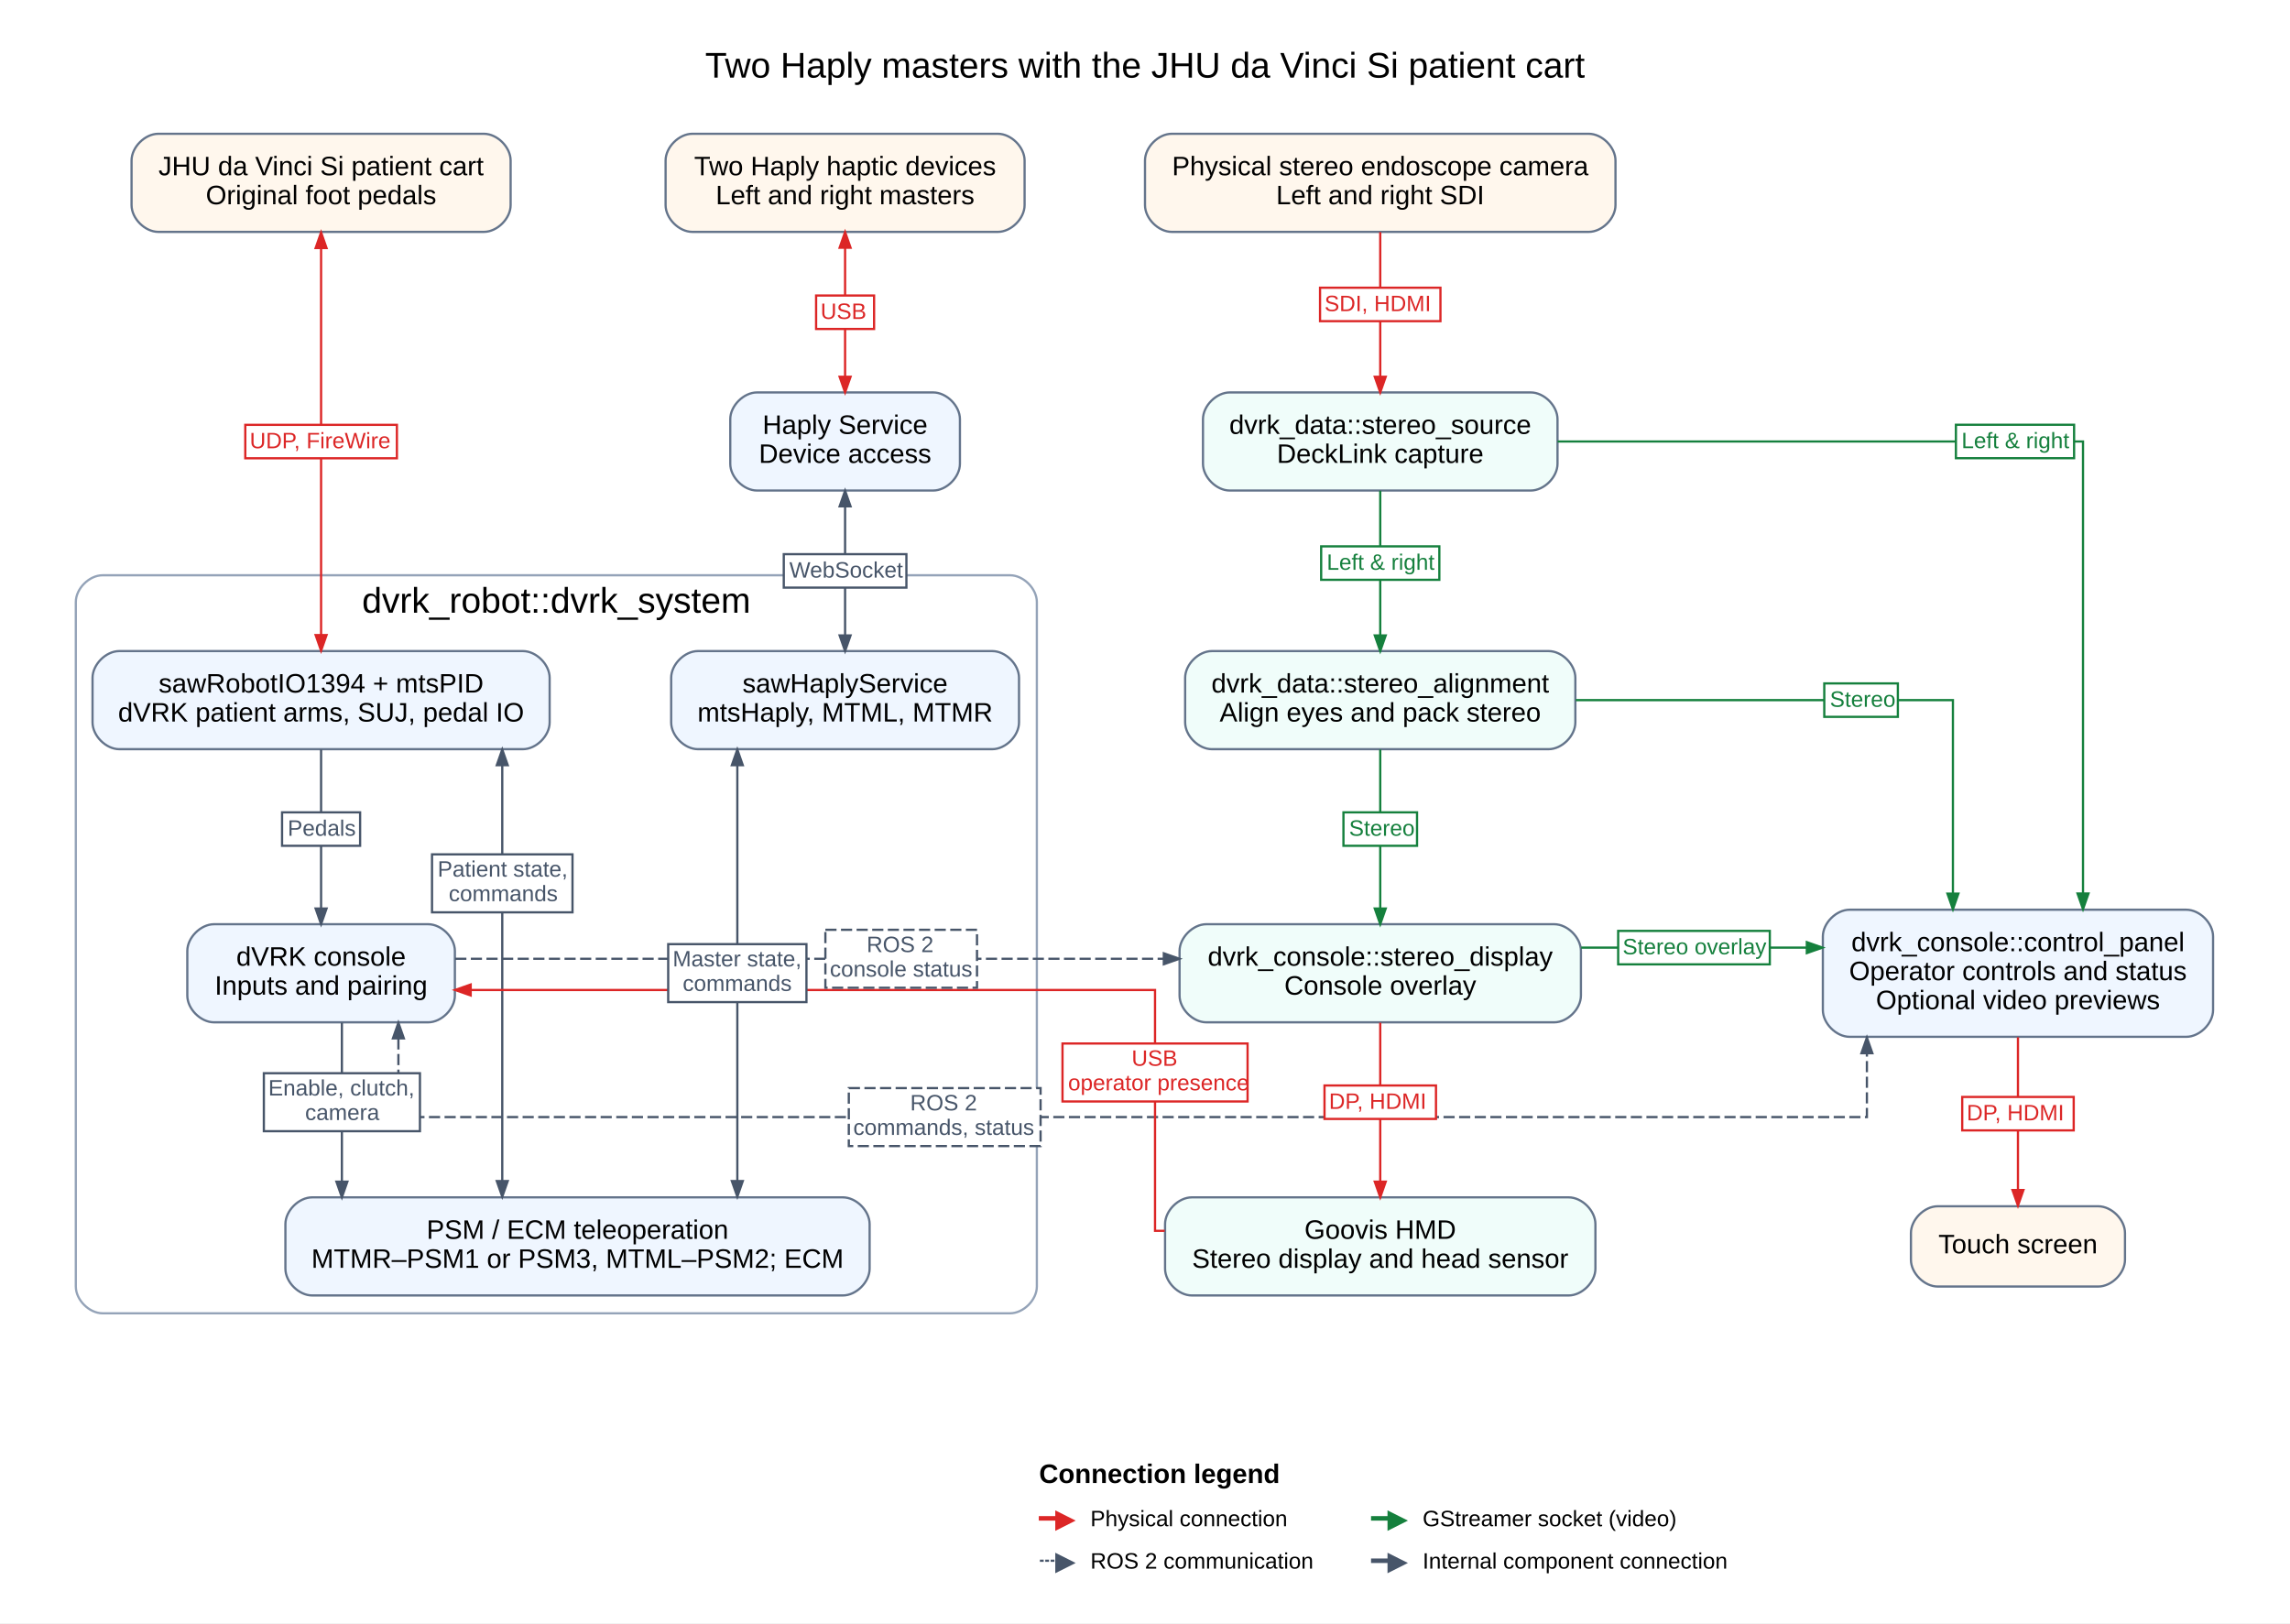
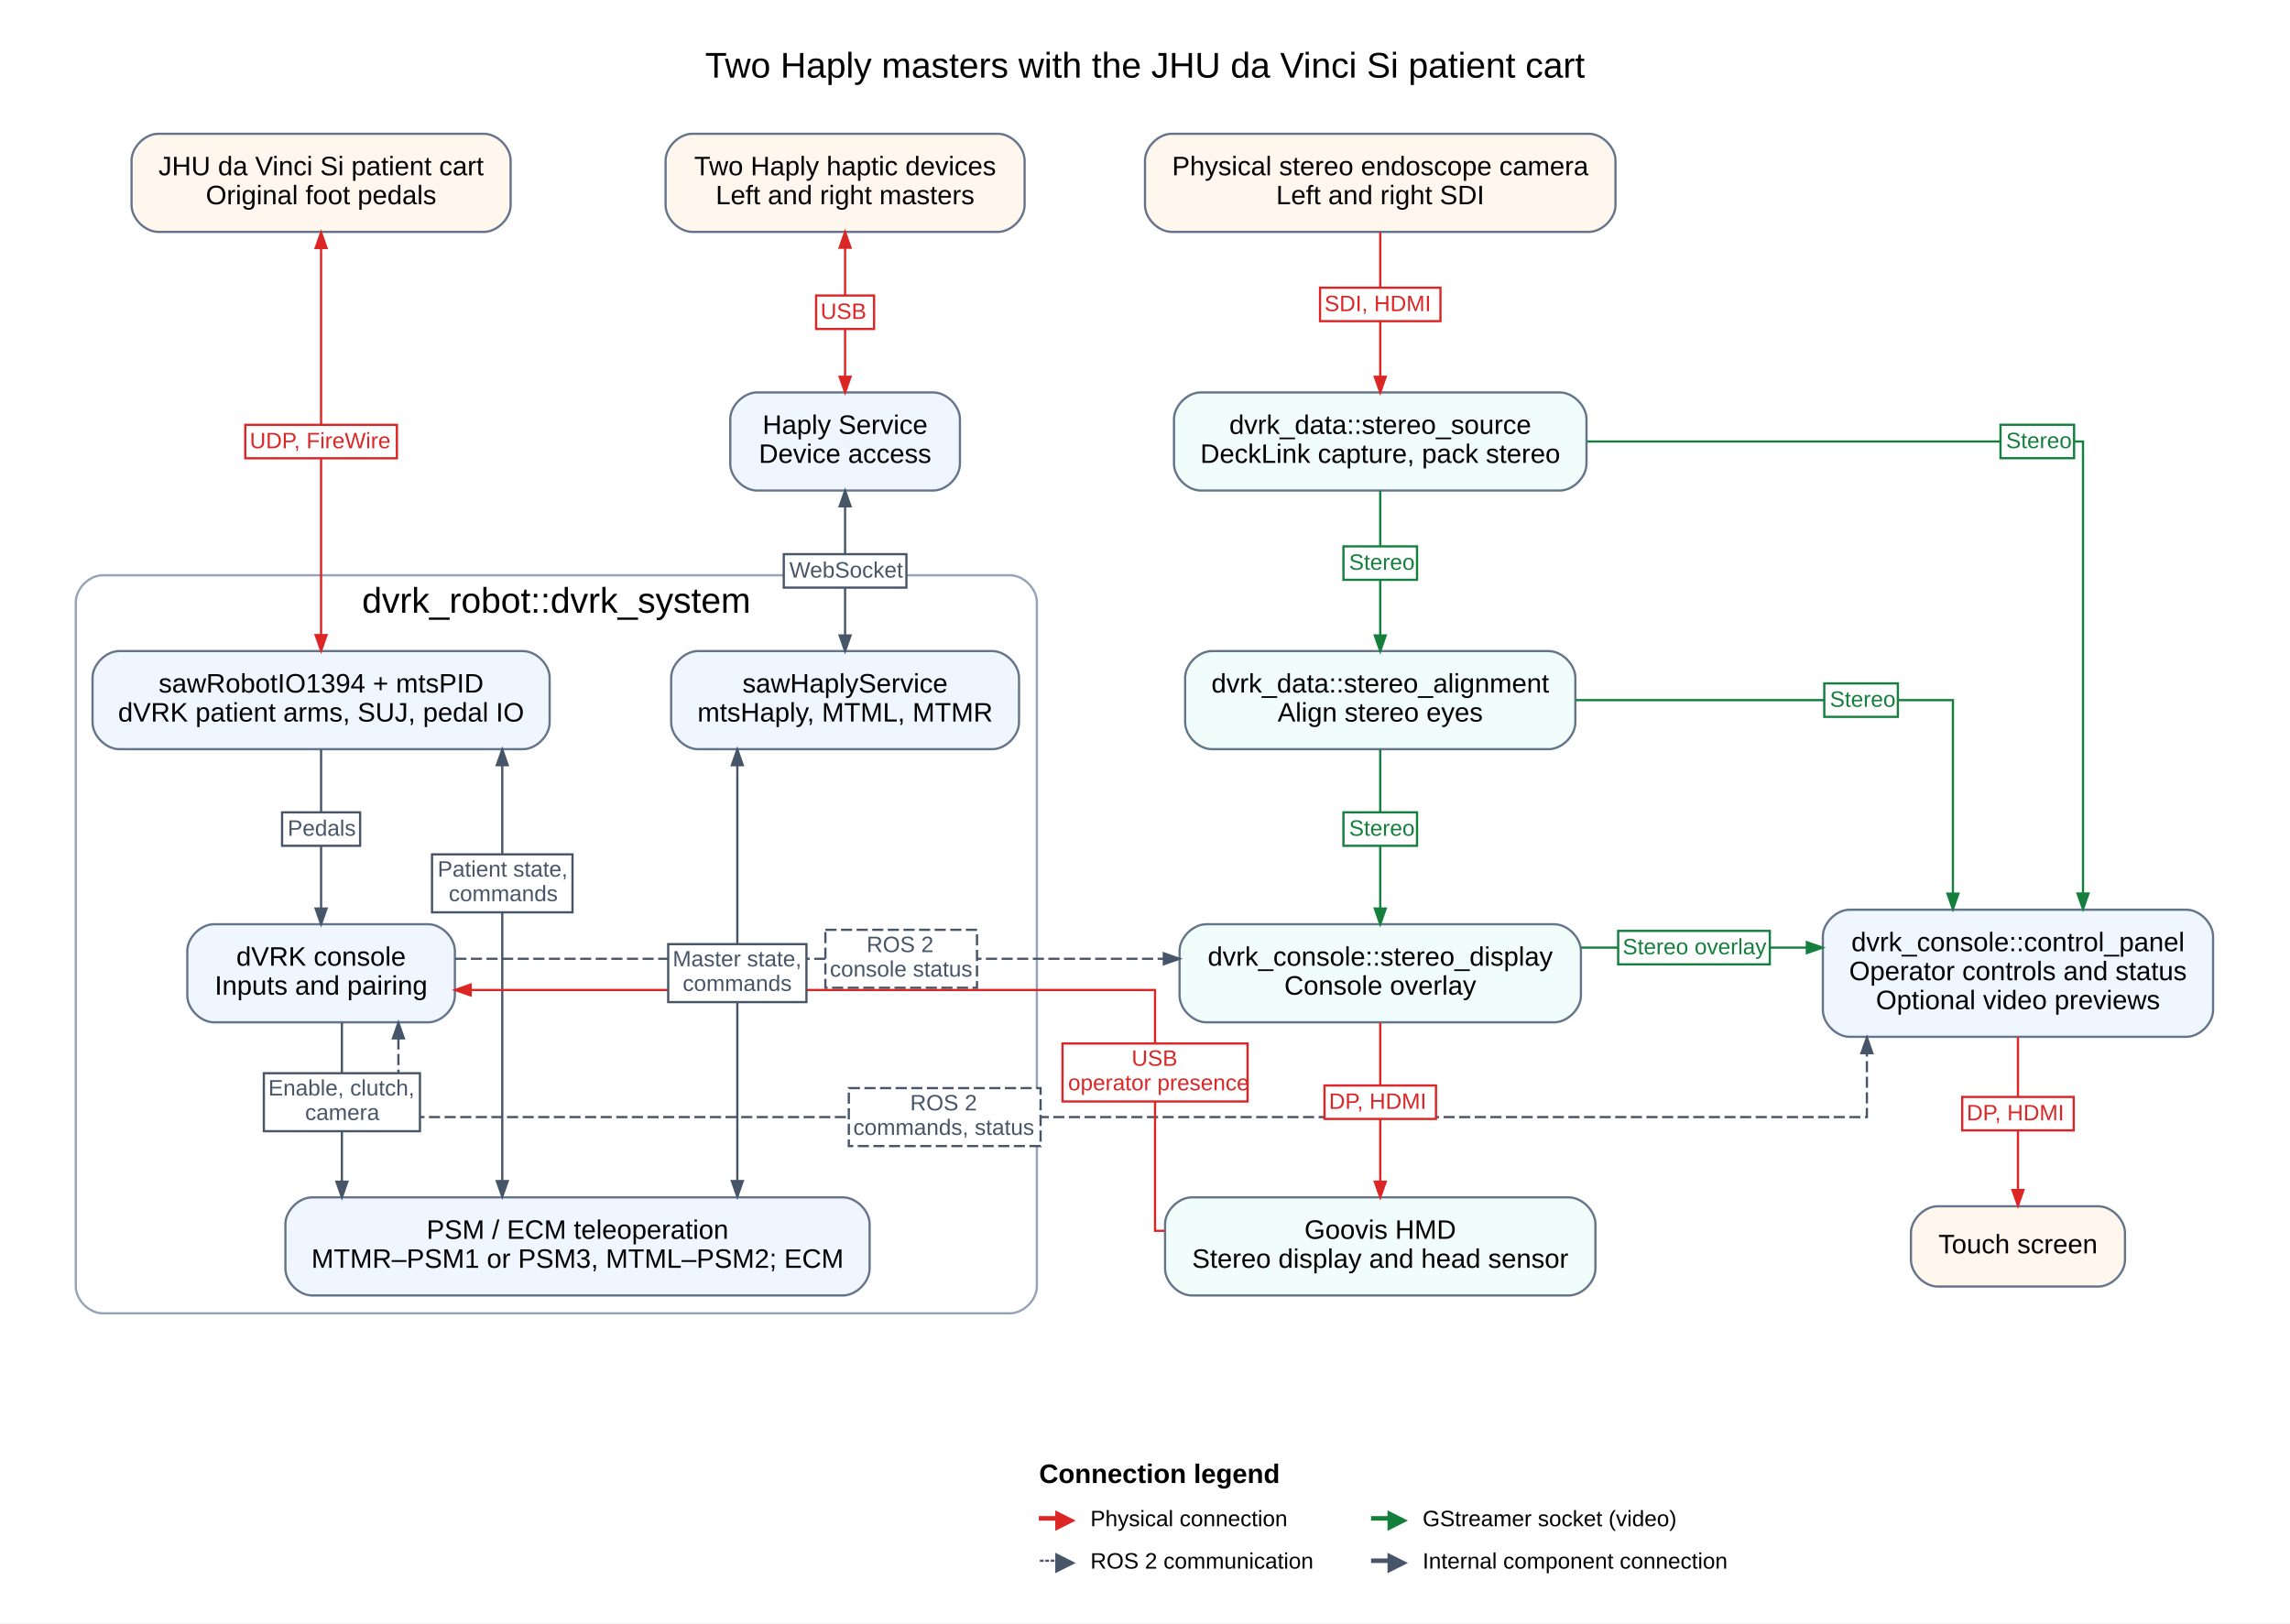
<svg xmlns="http://www.w3.org/2000/svg" width="1027pt" height="728pt" viewBox="0.00 0.00 1027.00 728.00">
  <g id="graph0" class="graph" transform="scale(1 1) rotate(0) translate(18 710)">
    <polygon fill="white" stroke="transparent" points="-18,18 -18,-710 1009,-710 1009,18 -18,18" />
    <text text-anchor="middle" x="495.5" y="-675.2" font-family="Arial,Helvetica,sans-serif" font-size="16.00">Two Haply masters with the JHU da Vinci Si patient cart</text>
    <g id="clust1" class="cluster">
</g>
    <g id="clust2" class="cluster">
      <path fill="white" stroke="#94a3b8" d="M28,-121C28,-121 435,-121 435,-121 441,-121 447,-127 447,-133 447,-133 447,-440 447,-440 447,-446 441,-452 435,-452 435,-452 28,-452 28,-452 22,-452 16,-446 16,-440 16,-440 16,-133 16,-133 16,-127 22,-121 28,-121" />
      <text text-anchor="middle" x="231.5" y="-435.2" font-family="Arial,Helvetica,sans-serif" font-size="16.00">dvrk_robot::dvrk_system</text>
    </g>
    <g id="clust3" class="cluster">
</g>
    <g id="clust4" class="cluster">
</g>
    <g id="node1" class="node">
      <path fill="#fff7ed" stroke="#64748b" d="M429.5,-650C429.5,-650 292.5,-650 292.5,-650 286.5,-650 280.5,-644 280.5,-638 280.5,-638 280.5,-618 280.5,-618 280.5,-612 286.5,-606 292.5,-606 292.5,-606 429.5,-606 429.5,-606 435.5,-606 441.5,-612 441.5,-618 441.5,-618 441.5,-638 441.5,-638 441.5,-644 435.5,-650 429.5,-650" />
      <text text-anchor="middle" x="361" y="-631.4" font-family="Arial,Helvetica,sans-serif" font-size="12.00">Two Haply haptic devices</text>
      <text text-anchor="middle" x="361" y="-618.4" font-family="Arial,Helvetica,sans-serif" font-size="12.00">Left and right masters</text>
    </g>
    <g id="node2" class="node">
      <path fill="#eff6ff" stroke="#64748b" d="M400.5,-534C400.5,-534 321.5,-534 321.5,-534 315.5,-534 309.5,-528 309.5,-522 309.5,-522 309.5,-502 309.5,-502 309.5,-496 315.5,-490 321.5,-490 321.5,-490 400.5,-490 400.5,-490 406.5,-490 412.5,-496 412.5,-502 412.5,-502 412.5,-522 412.5,-522 412.5,-528 406.5,-534 400.5,-534" />
      <text text-anchor="middle" x="361" y="-515.4" font-family="Arial,Helvetica,sans-serif" font-size="12.00">Haply Service</text>
      <text text-anchor="middle" x="361" y="-502.4" font-family="Arial,Helvetica,sans-serif" font-size="12.00">Device access</text>
    </g>
    <g id="edge4" class="edge">
      <path fill="none" stroke="#dc2626" d="M361,-598.91C361,-598.91 361,-541.01 361,-541.01" />
      <polygon fill="#dc2626" stroke="#dc2626" points="363.45,-541.01 361,-534.01 358.55,-541.01 363.45,-541.01" />
      <polygon fill="#dc2626" stroke="#dc2626" points="358.55,-598.91 361,-605.91 363.45,-598.91 358.55,-598.91" />
    </g>
    <g id="node5" class="node">
      <path fill="#eff6ff" stroke="#64748b" d="M427,-418C427,-418 295,-418 295,-418 289,-418 283,-412 283,-406 283,-406 283,-386 283,-386 283,-380 289,-374 295,-374 295,-374 427,-374 427,-374 433,-374 439,-380 439,-386 439,-386 439,-406 439,-406 439,-412 433,-418 427,-418" />
      <text text-anchor="middle" x="361" y="-399.4" font-family="Arial,Helvetica,sans-serif" font-size="12.00">sawHaplyService</text>
      <text text-anchor="middle" x="361" y="-386.4" font-family="Arial,Helvetica,sans-serif" font-size="12.00">mtsHaply, MTML, MTMR</text>
    </g>
    <g id="edge5" class="edge">
      <path fill="none" stroke="#475569" d="M361,-482.91C361,-482.91 361,-425.01 361,-425.01" />
      <polygon fill="#475569" stroke="#475569" points="363.45,-425.01 361,-418.01 358.55,-425.01 363.45,-425.01" />
      <polygon fill="#475569" stroke="#475569" points="358.55,-482.91 361,-489.91 363.45,-482.91 358.55,-482.91" />
    </g>
    <g id="node3" class="node">
      <path fill="#fff7ed" stroke="#64748b" d="M199,-650C199,-650 53,-650 53,-650 47,-650 41,-644 41,-638 41,-638 41,-618 41,-618 41,-612 47,-606 53,-606 53,-606 199,-606 199,-606 205,-606 211,-612 211,-618 211,-618 211,-638 211,-638 211,-644 205,-650 199,-650" />
      <text text-anchor="middle" x="126" y="-631.4" font-family="Arial,Helvetica,sans-serif" font-size="12.00">JHU da Vinci Si patient cart</text>
      <text text-anchor="middle" x="126" y="-618.4" font-family="Arial,Helvetica,sans-serif" font-size="12.00">Original foot pedals</text>
    </g>
    <g id="node4" class="node">
      <path fill="#eff6ff" stroke="#64748b" d="M216.5,-418C216.5,-418 35.5,-418 35.5,-418 29.5,-418 23.5,-412 23.5,-406 23.5,-406 23.5,-386 23.5,-386 23.5,-380 29.5,-374 35.5,-374 35.5,-374 216.5,-374 216.5,-374 222.5,-374 228.5,-380 228.5,-386 228.5,-386 228.5,-406 228.5,-406 228.5,-412 222.5,-418 216.5,-418" />
      <text text-anchor="middle" x="126" y="-399.4" font-family="Arial,Helvetica,sans-serif" font-size="12.00">sawRobotIO1394 + mtsPID</text>
      <text text-anchor="middle" x="126" y="-386.4" font-family="Arial,Helvetica,sans-serif" font-size="12.00">dVRK patient arms, SUJ, pedal IO</text>
    </g>
    <g id="edge7" class="edge">
      <path fill="none" stroke="#dc2626" d="M126,-598.75C126,-598.75 126,-425.18 126,-425.18" />
      <polygon fill="#dc2626" stroke="#dc2626" points="128.45,-425.18 126,-418.18 123.55,-425.18 128.45,-425.18" />
      <polygon fill="#dc2626" stroke="#dc2626" points="123.55,-598.75 126,-605.75 128.45,-598.75 123.55,-598.75" />
    </g>
    <g id="node6" class="node">
      <path fill="#eff6ff" stroke="#64748b" d="M174,-295.5C174,-295.5 78,-295.5 78,-295.5 72,-295.5 66,-289.5 66,-283.5 66,-283.5 66,-263.5 66,-263.5 66,-257.5 72,-251.5 78,-251.5 78,-251.5 174,-251.5 174,-251.5 180,-251.5 186,-257.5 186,-263.5 186,-263.5 186,-283.5 186,-283.5 186,-289.5 180,-295.5 174,-295.5" />
      <text text-anchor="middle" x="126" y="-276.9" font-family="Arial,Helvetica,sans-serif" font-size="12.00">dVRK console</text>
      <text text-anchor="middle" x="126" y="-263.9" font-family="Arial,Helvetica,sans-serif" font-size="12.00">Inputs and pairing</text>
    </g>
    <g id="edge1" class="edge">
      <path fill="none" stroke="#475569" d="M126,-373.82C126,-373.82 126,-302.52 126,-302.52" />
      <polygon fill="#475569" stroke="#475569" points="128.45,-302.52 126,-295.52 123.55,-302.52 128.45,-302.52" />
    </g>
    <g id="node7" class="node">
      <path fill="#eff6ff" stroke="#64748b" d="M360,-173C360,-173 122,-173 122,-173 116,-173 110,-167 110,-161 110,-161 110,-141 110,-141 110,-135 116,-129 122,-129 122,-129 360,-129 360,-129 366,-129 372,-135 372,-141 372,-141 372,-161 372,-161 372,-167 366,-173 360,-173" />
      <text text-anchor="middle" x="241" y="-154.4" font-family="Arial,Helvetica,sans-serif" font-size="12.00">PSM / ECM teleoperation</text>
      <text text-anchor="middle" x="241" y="-141.4" font-family="Arial,Helvetica,sans-serif" font-size="12.00">MTMR–PSM1 or PSM3, MTML–PSM2; ECM</text>
    </g>
    <g id="edge2" class="edge">
      <path fill="none" stroke="#475569" d="M207.25,-366.83C207.25,-366.83 207.25,-180.3 207.25,-180.3" />
      <polygon fill="#475569" stroke="#475569" points="209.7,-180.3 207.25,-173.3 204.8,-180.3 209.7,-180.3" />
      <polygon fill="#475569" stroke="#475569" points="204.8,-366.83 207.25,-373.83 209.7,-366.83 204.8,-366.83" />
    </g>
    <g id="edge6" class="edge">
      <path fill="none" stroke="#475569" d="M312.67,-366.83C312.67,-366.83 312.67,-180.3 312.67,-180.3" />
      <polygon fill="#475569" stroke="#475569" points="315.12,-180.3 312.67,-173.3 310.22,-180.3 315.12,-180.3" />
      <polygon fill="#475569" stroke="#475569" points="310.22,-366.83 312.67,-373.83 315.12,-366.83 310.22,-366.83" />
    </g>
    <g id="edge3" class="edge">
      <path fill="none" stroke="#475569" d="M135.33,-251.32C135.33,-251.32 135.33,-180.02 135.33,-180.02" />
      <polygon fill="#475569" stroke="#475569" points="137.78,-180.02 135.33,-173.02 132.88,-180.02 137.78,-180.02" />
    </g>
    <g id="node11" class="node">
      <path fill="#f0fdfa" stroke="#64748b" d="M679,-295.5C679,-295.5 523,-295.5 523,-295.5 517,-295.5 511,-289.5 511,-283.5 511,-283.5 511,-263.5 511,-263.5 511,-257.5 517,-251.5 523,-251.5 523,-251.5 679,-251.5 679,-251.5 685,-251.5 691,-257.5 691,-263.5 691,-263.5 691,-283.5 691,-283.5 691,-289.5 685,-295.5 679,-295.5" />
      <text text-anchor="middle" x="601" y="-276.9" font-family="Arial,Helvetica,sans-serif" font-size="12.00">dvrk_console::stereo_display</text>
      <text text-anchor="middle" x="601" y="-263.9" font-family="Arial,Helvetica,sans-serif" font-size="12.00">Console overlay</text>
    </g>
    <g id="edge11" class="edge">
      <path fill="none" stroke="#475569" stroke-dasharray="5,2" d="M186.16,-280C186.16,-280 503.94,-280 503.94,-280" />
      <polygon fill="#475569" stroke="#475569" points="503.94,-282.45 510.94,-280 503.94,-277.55 503.94,-282.45" />
    </g>
    <g id="node13" class="node">
      <path fill="#eff6ff" stroke="#64748b" d="M962.5,-302C962.5,-302 811.5,-302 811.5,-302 805.5,-302 799.5,-296 799.5,-290 799.5,-290 799.5,-257 799.5,-257 799.5,-251 805.5,-245 811.5,-245 811.5,-245 962.5,-245 962.5,-245 968.5,-245 974.5,-251 974.5,-257 974.5,-257 974.5,-290 974.5,-290 974.5,-296 968.5,-302 962.5,-302" />
      <text text-anchor="middle" x="887" y="-283.4" font-family="Arial,Helvetica,sans-serif" font-size="12.00">dvrk_console::control_panel</text>
      <text text-anchor="middle" x="887" y="-270.4" font-family="Arial,Helvetica,sans-serif" font-size="12.00">Operator controls and status</text>
      <text text-anchor="middle" x="887" y="-257.4" font-family="Arial,Helvetica,sans-serif" font-size="12.00">Optional video previews</text>
    </g>
    <g id="edge14" class="edge">
      <path fill="none" stroke="#475569" stroke-dasharray="5,2" d="M160.67,-244.3C160.67,-244.3 160.67,-209 160.67,-209 160.67,-209 819.25,-209 819.25,-209 819.25,-209 819.25,-237.65 819.25,-237.65" />
      <polygon fill="#475569" stroke="#475569" points="158.22,-244.3 160.67,-251.3 163.12,-244.3 158.22,-244.3" />
      <polygon fill="#475569" stroke="#475569" points="816.8,-237.65 819.25,-244.65 821.7,-237.65 816.8,-237.65" />
    </g>
    <g id="node16" class="node">
      <text text-anchor="start" x="448" y="-44.9" font-family="Arial,Helvetica,sans-serif" font-weight="bold" font-size="12.00">Connection legend</text>
      <text text-anchor="start" x="448" y="-24.9" font-family="Arial,Helvetica,sans-serif" font-size="12.00" fill="#dc2626">━▶</text>
      <text text-anchor="start" x="471" y="-25.5" font-family="Arial,Helvetica,sans-serif" font-size="10.00">Physical connection</text>
      <text text-anchor="start" x="597" y="-24.9" font-family="Arial,Helvetica,sans-serif" font-size="12.00" fill="#15803d">━▶</text>
      <text text-anchor="start" x="620" y="-25.5" font-family="Arial,Helvetica,sans-serif" font-size="10.00">GStreamer socket (video)</text>
      <text text-anchor="start" x="448" y="-5.9" font-family="Arial,Helvetica,sans-serif" font-size="12.00" fill="#475569">┄▶</text>
      <text text-anchor="start" x="471" y="-6.5" font-family="Arial,Helvetica,sans-serif" font-size="10.00">ROS 2 communication</text>
      <text text-anchor="start" x="597" y="-5.9" font-family="Arial,Helvetica,sans-serif" font-size="12.00" fill="#475569">━▶</text>
      <text text-anchor="start" x="620" y="-6.5" font-family="Arial,Helvetica,sans-serif" font-size="10.00">Internal component connection</text>
    </g>
    <g id="node8" class="node">
      <path fill="#fff7ed" stroke="#64748b" d="M694.5,-650C694.5,-650 507.5,-650 507.5,-650 501.5,-650 495.5,-644 495.5,-638 495.5,-638 495.5,-618 495.5,-618 495.5,-612 501.5,-606 507.5,-606 507.5,-606 694.5,-606 694.5,-606 700.5,-606 706.5,-612 706.5,-618 706.5,-618 706.5,-638 706.5,-638 706.5,-644 700.5,-650 694.5,-650" />
      <text text-anchor="middle" x="601" y="-631.4" font-family="Arial,Helvetica,sans-serif" font-size="12.00">Physical stereo endoscope camera</text>
      <text text-anchor="middle" x="601" y="-618.4" font-family="Arial,Helvetica,sans-serif" font-size="12.00">Left and right SDI</text>
    </g>
    <g id="node9" class="node">
-       <path fill="#f0fdfa" stroke="#64748b" d="M668.5,-534C668.5,-534 533.5,-534 533.5,-534 527.5,-534 521.5,-528 521.5,-522 521.5,-522 521.5,-502 521.5,-502 521.5,-496 527.5,-490 533.5,-490 533.5,-490 668.5,-490 668.5,-490 674.5,-490 680.5,-496 680.5,-502 680.5,-502 680.5,-522 680.5,-522 680.5,-528 674.5,-534 668.5,-534" />
+       <path fill="#f0fdfa" stroke="#64748b" d="M681.5,-534C681.5,-534 520.5,-534 520.5,-534 514.5,-534 508.5,-528 508.5,-522 508.5,-522 508.5,-502 508.5,-502 508.5,-496 514.5,-490 520.5,-490 520.5,-490 681.5,-490 681.5,-490 687.5,-490 693.5,-496 693.5,-502 693.5,-502 693.5,-522 693.5,-522 693.5,-528 687.5,-534 681.5,-534" />
      <text text-anchor="middle" x="601" y="-515.4" font-family="Arial,Helvetica,sans-serif" font-size="12.00">dvrk_data::stereo_source</text>
-       <text text-anchor="middle" x="601" y="-502.4" font-family="Arial,Helvetica,sans-serif" font-size="12.00">DeckLink capture</text>
+       <text text-anchor="middle" x="601" y="-502.4" font-family="Arial,Helvetica,sans-serif" font-size="12.00">DeckLink capture, pack stereo</text>
    </g>
    <g id="edge8" class="edge">
      <path fill="none" stroke="#dc2626" d="M601,-605.91C601,-605.91 601,-541.01 601,-541.01" />
      <polygon fill="#dc2626" stroke="#dc2626" points="603.45,-541.01 601,-534.01 598.55,-541.01 603.45,-541.01" />
    </g>
    <g id="node10" class="node">
      <path fill="#f0fdfa" stroke="#64748b" d="M676.5,-418C676.5,-418 525.5,-418 525.5,-418 519.5,-418 513.5,-412 513.5,-406 513.5,-406 513.5,-386 513.5,-386 513.5,-380 519.5,-374 525.5,-374 525.5,-374 676.5,-374 676.5,-374 682.5,-374 688.5,-380 688.5,-386 688.5,-386 688.5,-406 688.5,-406 688.5,-412 682.5,-418 676.5,-418" />
      <text text-anchor="middle" x="601" y="-399.4" font-family="Arial,Helvetica,sans-serif" font-size="12.00">dvrk_data::stereo_alignment</text>
-       <text text-anchor="middle" x="601" y="-386.4" font-family="Arial,Helvetica,sans-serif" font-size="12.00">Align eyes and pack stereo</text>
+       <text text-anchor="middle" x="601" y="-386.4" font-family="Arial,Helvetica,sans-serif" font-size="12.00">Align stereo eyes</text>
    </g>
    <g id="edge9" class="edge">
      <path fill="none" stroke="#15803d" d="M601,-489.91C601,-489.91 601,-425.01 601,-425.01" />
      <polygon fill="#15803d" stroke="#15803d" points="603.45,-425.01 601,-418.01 598.55,-425.01 603.45,-425.01" />
    </g>
    <g id="edge15" class="edge">
-       <path fill="none" stroke="#15803d" d="M680.53,-512C773.9,-512 916.17,-512 916.17,-512 916.17,-512 916.17,-309.27 916.17,-309.27" />
+       <path fill="none" stroke="#15803d" d="M693.86,-512C786.82,-512 916.17,-512 916.17,-512 916.17,-512 916.17,-309.27 916.17,-309.27" />
      <polygon fill="#15803d" stroke="#15803d" points="918.62,-309.27 916.17,-302.27 913.72,-309.27 918.62,-309.27" />
    </g>
    <g id="edge10" class="edge">
      <path fill="none" stroke="#15803d" d="M601,-373.82C601,-373.82 601,-302.52 601,-302.52" />
      <polygon fill="#15803d" stroke="#15803d" points="603.45,-302.52 601,-295.52 598.55,-302.52 603.45,-302.52" />
    </g>
    <g id="edge16" class="edge">
      <path fill="none" stroke="#15803d" d="M688.67,-396C763.07,-396 857.83,-396 857.83,-396 857.83,-396 857.83,-309.22 857.83,-309.22" />
      <polygon fill="#15803d" stroke="#15803d" points="860.28,-309.22 857.83,-302.22 855.38,-309.22 860.28,-309.22" />
    </g>
    <g id="node12" class="node">
      <path fill="#f0fdfa" stroke="#64748b" d="M685.5,-173C685.5,-173 516.5,-173 516.5,-173 510.5,-173 504.5,-167 504.5,-161 504.5,-161 504.5,-141 504.5,-141 504.5,-135 510.5,-129 516.5,-129 516.5,-129 685.5,-129 685.5,-129 691.5,-129 697.5,-135 697.5,-141 697.5,-141 697.5,-161 697.5,-161 697.5,-167 691.5,-173 685.5,-173" />
      <text text-anchor="middle" x="601" y="-154.4" font-family="Arial,Helvetica,sans-serif" font-size="12.00">Goovis HMD</text>
      <text text-anchor="middle" x="601" y="-141.4" font-family="Arial,Helvetica,sans-serif" font-size="12.00">Stereo display and head sensor</text>
    </g>
    <g id="edge13" class="edge">
      <path fill="none" stroke="#dc2626" d="M601,-251.32C601,-251.32 601,-180.02 601,-180.02" />
      <polygon fill="#dc2626" stroke="#dc2626" points="603.45,-180.02 601,-173.02 598.55,-180.02 603.45,-180.02" />
    </g>
    <g id="edge17" class="edge">
      <path fill="none" stroke="#15803d" d="M691.1,-285C691.1,-285 792.31,-285 792.31,-285" />
      <polygon fill="#15803d" stroke="#15803d" points="792.31,-287.45 799.31,-285 792.31,-282.55 792.31,-287.45" />
    </g>
    <g id="edge12" class="edge">
      <path fill="none" stroke="#dc2626" d="M504.34,-158C501.58,-158 500,-158 500,-158 500,-158 500,-266 500,-266 500,-266 193.09,-266 193.09,-266" />
      <polygon fill="#dc2626" stroke="#dc2626" points="193.09,-263.55 186.09,-266 193.09,-268.45 193.09,-263.55" />
    </g>
    <g id="node14" class="node">
      <path fill="#fff7ed" stroke="#64748b" d="M923,-169C923,-169 851,-169 851,-169 845,-169 839,-163 839,-157 839,-157 839,-145 839,-145 839,-139 845,-133 851,-133 851,-133 923,-133 923,-133 929,-133 935,-139 935,-145 935,-145 935,-157 935,-157 935,-163 929,-169 923,-169" />
      <text text-anchor="middle" x="887" y="-147.9" font-family="Arial,Helvetica,sans-serif" font-size="12.00">Touch screen</text>
    </g>
    <g id="edge18" class="edge">
      <path fill="none" stroke="#dc2626" d="M887,-244.78C887,-244.78 887,-176.28 887,-176.28" />
      <polygon fill="#dc2626" stroke="#dc2626" points="889.45,-176.28 887,-169.28 884.55,-176.28 889.45,-176.28" />
    </g>
    <g class="edge-label" data-edge="haply_devices-&gt;haply_service" transform="translate(13.000 7.500)">
      <rect x="335.0" y="-584.96" width="26.0" height="15.0" fill="white" fill-opacity="1" stroke="#dc2626" stroke-width="1" />
      <text text-anchor="start" x="337" y="-574.46" font-family="Arial,Helvetica,sans-serif" font-size="10.00" fill="#dc2626">USB</text>
    </g>
    <g class="edge-label" data-edge="haply_service-&gt;haply" transform="translate(27.500 7.500)">
      <rect x="306.0" y="-468.96" width="55.0" height="15.0" fill="white" fill-opacity="1" stroke="#475569" stroke-width="1" />
      <text text-anchor="start" x="308.5" y="-458.46" font-family="Arial,Helvetica,sans-serif" font-size="10.00" fill="#475569">WebSocket</text>
    </g>
    <g class="edge-label" data-edge="hardware-&gt;arms" transform="translate(34.000 7.505)">
      <rect x="58.0" y="-526.97" width="68.0" height="15.0" fill="white" fill-opacity="1" stroke="#dc2626" stroke-width="1" />
      <text text-anchor="start" x="60" y="-516.47" font-family="Arial,Helvetica,sans-serif" font-size="10.00" fill="#dc2626">UDP, FireWire</text>
    </g>
    <g class="edge-label" data-edge="arms-&gt;console" transform="translate(17.500 7.500)">
      <rect x="91.0" y="-353.17" width="35.0" height="15.0" fill="white" fill-opacity="1" stroke="#475569" stroke-width="1" />
      <text text-anchor="start" x="93.5" y="-342.67" font-family="Arial,Helvetica,sans-serif" font-size="10.00" fill="#475569">Pedals</text>
    </g>
    <g class="edge-label" data-edge="arms-&gt;teleop" transform="translate(-31.500 -27.270)">
      <rect x="207.25" y="-299.56" width="63.0" height="26.0" fill="white" fill-opacity="1" stroke="#475569" stroke-width="1" />
      <text text-anchor="start" x="209.75" y="-289.56" font-family="Arial,Helvetica,sans-serif" font-size="10.00" fill="#475569">Patient state,</text>
      <text text-anchor="start" x="214.75" y="-278.56" font-family="Arial,Helvetica,sans-serif" font-size="10.00" fill="#475569">commands</text>
    </g>
    <g class="edge-label" data-edge="haply-&gt;teleop" transform="translate(31.000 -13.005)">
      <rect x="250.67" y="-273.56" width="62" height="26.0" fill="white" fill-opacity="1" stroke="#475569" stroke-width="1" />
      <text text-anchor="start" x="252.67" y="-263.56" font-family="Arial,Helvetica,sans-serif" font-size="10.00" fill="#475569">Master state,</text>
      <text text-anchor="start" x="257.17" y="-252.56" font-family="Arial,Helvetica,sans-serif" font-size="10.00" fill="#475569">commands</text>
    </g>
    <g class="edge-label" data-edge="console-&gt;teleop" transform="translate(35.000 13.000)">
      <rect x="65.33" y="-241.67" width="70" height="26.0" fill="white" fill-opacity="1" stroke="#475569" stroke-width="1" />
      <text text-anchor="start" x="67.33" y="-231.67" font-family="Arial,Helvetica,sans-serif" font-size="10.00" fill="#475569">Enable, clutch,</text>
      <text text-anchor="start" x="83.83" y="-220.67" font-family="Arial,Helvetica,sans-serif" font-size="10.00" fill="#475569">camera</text>
    </g>
    <g class="edge-label" data-edge="console-&gt;display" transform="translate(75.110 13.000)">
      <rect x="277.05" y="-306.0" width="68.0" height="26.0" fill="white" fill-opacity="1" stroke="#475569" stroke-width="1" stroke-dasharray="5,2" />
      <text text-anchor="start" x="295.55" y="-296" font-family="Arial,Helvetica,sans-serif" font-size="10.00" fill="#475569">ROS 2</text>
      <text text-anchor="start" x="279.05" y="-285" font-family="Arial,Helvetica,sans-serif" font-size="10.00" fill="#475569">console status</text>
    </g>
    <g class="edge-label" data-edge="console-&gt;control_panel" transform="translate(-37.960 13.000)">
      <rect x="400.63" y="-235.0" width="86.0" height="26.0" fill="white" fill-opacity="1" stroke="#475569" stroke-width="1" stroke-dasharray="5,2" />
      <text text-anchor="start" x="428.13" y="-225" font-family="Arial,Helvetica,sans-serif" font-size="10.00" fill="#475569">ROS 2</text>
      <text text-anchor="start" x="402.63" y="-214" font-family="Arial,Helvetica,sans-serif" font-size="10.00" fill="#475569">commands, status</text>
    </g>
    <g class="edge-label" data-edge="camera-&gt;source" transform="translate(27.000 7.500)">
      <rect x="547.0" y="-588.46" width="54.0" height="15.0" fill="white" fill-opacity="1" stroke="#dc2626" stroke-width="1" />
      <text text-anchor="start" x="549" y="-577.96" font-family="Arial,Helvetica,sans-serif" font-size="10.00" fill="#dc2626">SDI, HDMI</text>
    </g>
-     <g class="edge-label" data-edge="source-&gt;alignment" transform="translate(26.500 7.500)">
-       <rect x="548.0" y="-472.46" width="53.0" height="15.0" fill="white" fill-opacity="1" stroke="#15803d" stroke-width="1" />
-       <text text-anchor="start" x="550.5" y="-461.96" font-family="Arial,Helvetica,sans-serif" font-size="10.00" fill="#15803d">Left &amp; right</text>
-     </g>
-     <g class="edge-label" data-edge="source-&gt;control_panel" transform="translate(12.460 7.500)">
-       <rect x="846.71" y="-527.0" width="53.0" height="15.0" fill="white" fill-opacity="1" stroke="#15803d" stroke-width="1" />
-       <text text-anchor="start" x="849.21" y="-516.5" font-family="Arial,Helvetica,sans-serif" font-size="10.00" fill="#15803d">Left &amp; right</text>
+     <g class="edge-label" data-edge="source-&gt;alignment" transform="translate(16.500 7.500)">
+       <rect x="568.0" y="-472.46" width="33.0" height="15.0" fill="white" fill-opacity="1" stroke="#15803d" stroke-width="1" />
+       <text text-anchor="start" x="570.5" y="-461.96" font-family="Arial,Helvetica,sans-serif" font-size="10.00" fill="#15803d">Stereo</text>
+     </g>
+     <g class="edge-label" data-edge="source-&gt;control_panel" transform="translate(5.790 7.500)">
+       <rect x="873.38" y="-527.0" width="33.0" height="15.0" fill="white" fill-opacity="1" stroke="#15803d" stroke-width="1" />
+       <text text-anchor="start" x="875.88" y="-516.5" font-family="Arial,Helvetica,sans-serif" font-size="10.00" fill="#15803d">Stereo</text>
    </g>
    <g class="edge-label" data-edge="alignment-&gt;display" transform="translate(16.500 7.500)">
      <rect x="568.0" y="-353.17" width="33.0" height="15.0" fill="white" fill-opacity="1" stroke="#15803d" stroke-width="1" />
      <text text-anchor="start" x="570.5" y="-342.67" font-family="Arial,Helvetica,sans-serif" font-size="10.00" fill="#15803d">Stereo</text>
    </g>
    <g class="edge-label" data-edge="alignment-&gt;control_panel" transform="translate(16.500 7.500)">
      <rect x="783.64" y="-411.0" width="33.0" height="15.0" fill="white" fill-opacity="1" stroke="#15803d" stroke-width="1" />
      <text text-anchor="start" x="786.14" y="-400.5" font-family="Arial,Helvetica,sans-serif" font-size="10.00" fill="#15803d">Stereo</text>
    </g>
    <g class="edge-label" data-edge="display-&gt;viewer" transform="translate(25.000 7.500)">
      <rect x="551.0" y="-230.67" width="50.0" height="15.0" fill="white" fill-opacity="1" stroke="#dc2626" stroke-width="1" />
      <text text-anchor="start" x="553" y="-220.17" font-family="Arial,Helvetica,sans-serif" font-size="10.00" fill="#dc2626">DP, HDMI</text>
    </g>
    <g class="edge-label" data-edge="display-&gt;control_panel" transform="translate(-16.995 -7.500)">
      <rect x="724.7" y="-285.0" width="68.0" height="15.0" fill="white" fill-opacity="1" stroke="#15803d" stroke-width="1" />
      <text text-anchor="start" x="726.7" y="-274.5" font-family="Arial,Helvetica,sans-serif" font-size="10.00" fill="#15803d">Stereo overlay</text>
    </g>
    <g class="edge-label" data-edge="viewer-&gt;console" transform="translate(138.790 24.000)">
      <rect x="319.71" y="-266.0" width="83.0" height="26.0" fill="white" fill-opacity="1" stroke="#dc2626" stroke-width="1" />
      <text text-anchor="start" x="350.71" y="-256" font-family="Arial,Helvetica,sans-serif" font-size="10.00" fill="#dc2626">USB</text>
      <text text-anchor="start" x="322.21" y="-245" font-family="Arial,Helvetica,sans-serif" font-size="10.00" fill="#dc2626">operator presence</text>
    </g>
    <g class="edge-label" data-edge="control_panel-&gt;touchscreen" transform="translate(25.000 7.500)">
      <rect x="837.0" y="-225.53" width="50.0" height="15.0" fill="white" fill-opacity="1" stroke="#dc2626" stroke-width="1" />
      <text text-anchor="start" x="839" y="-215.03" font-family="Arial,Helvetica,sans-serif" font-size="10.00" fill="#dc2626">DP, HDMI</text>
    </g>
  </g>
</svg>
